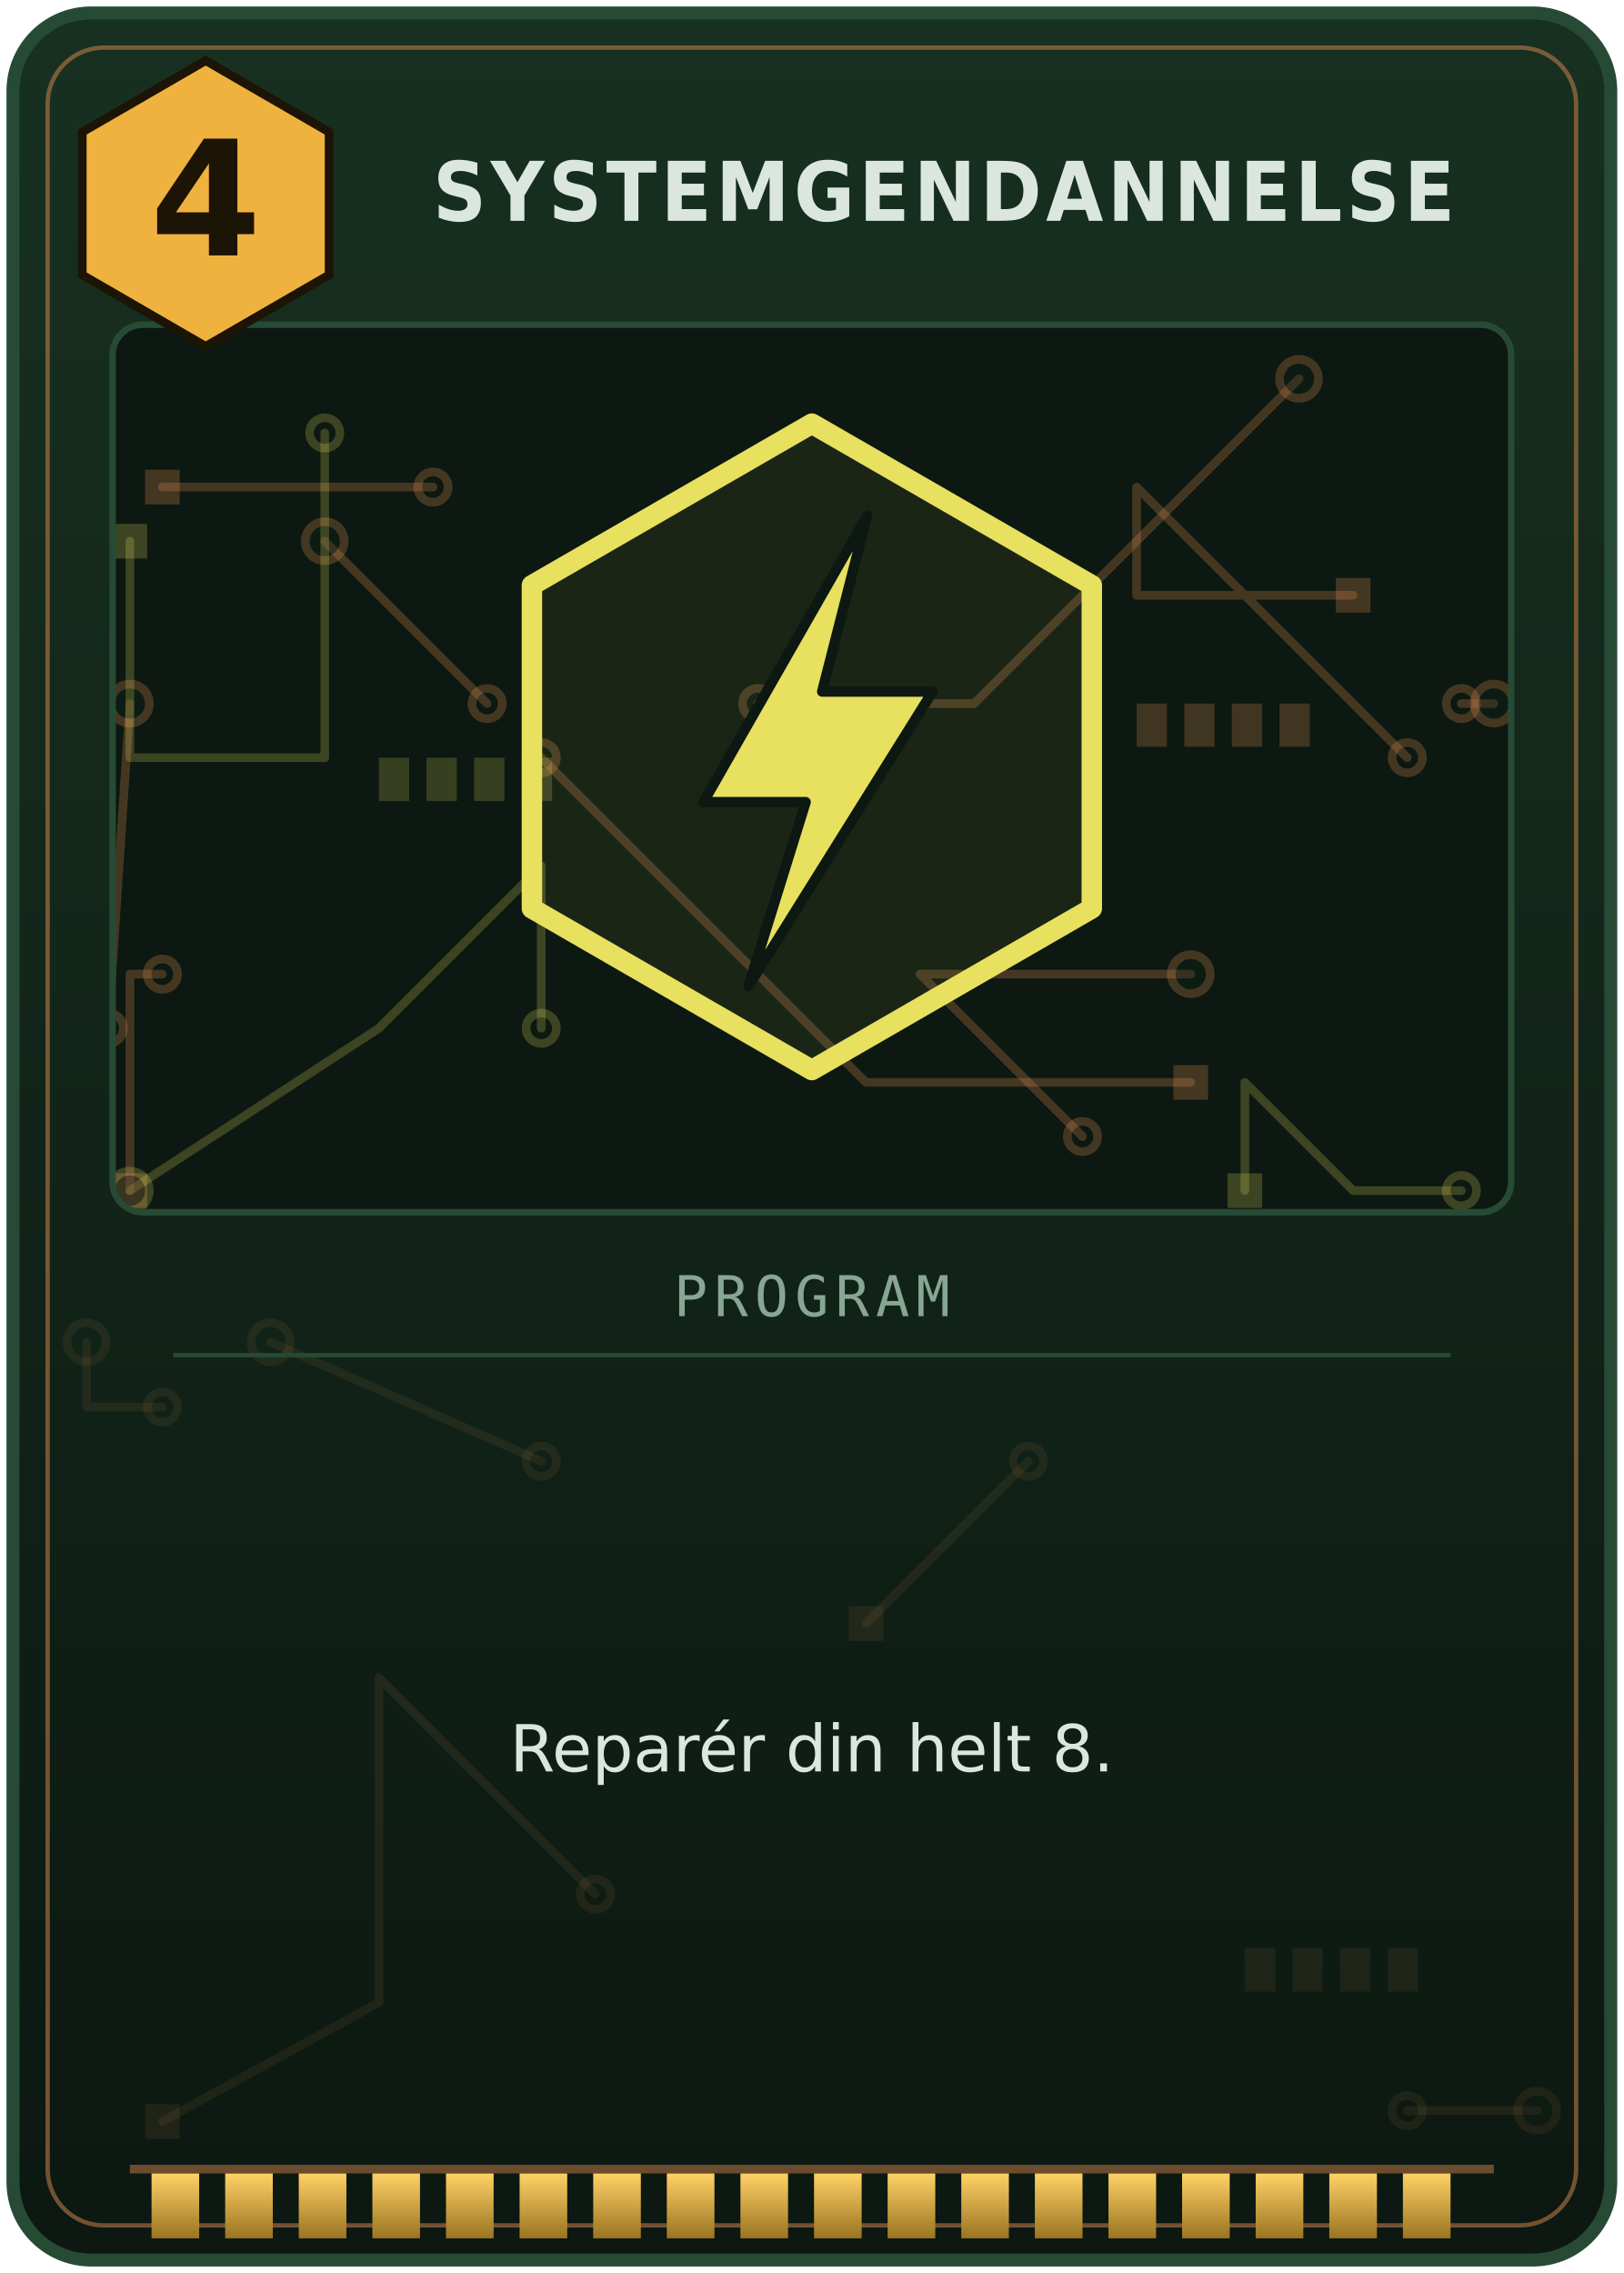
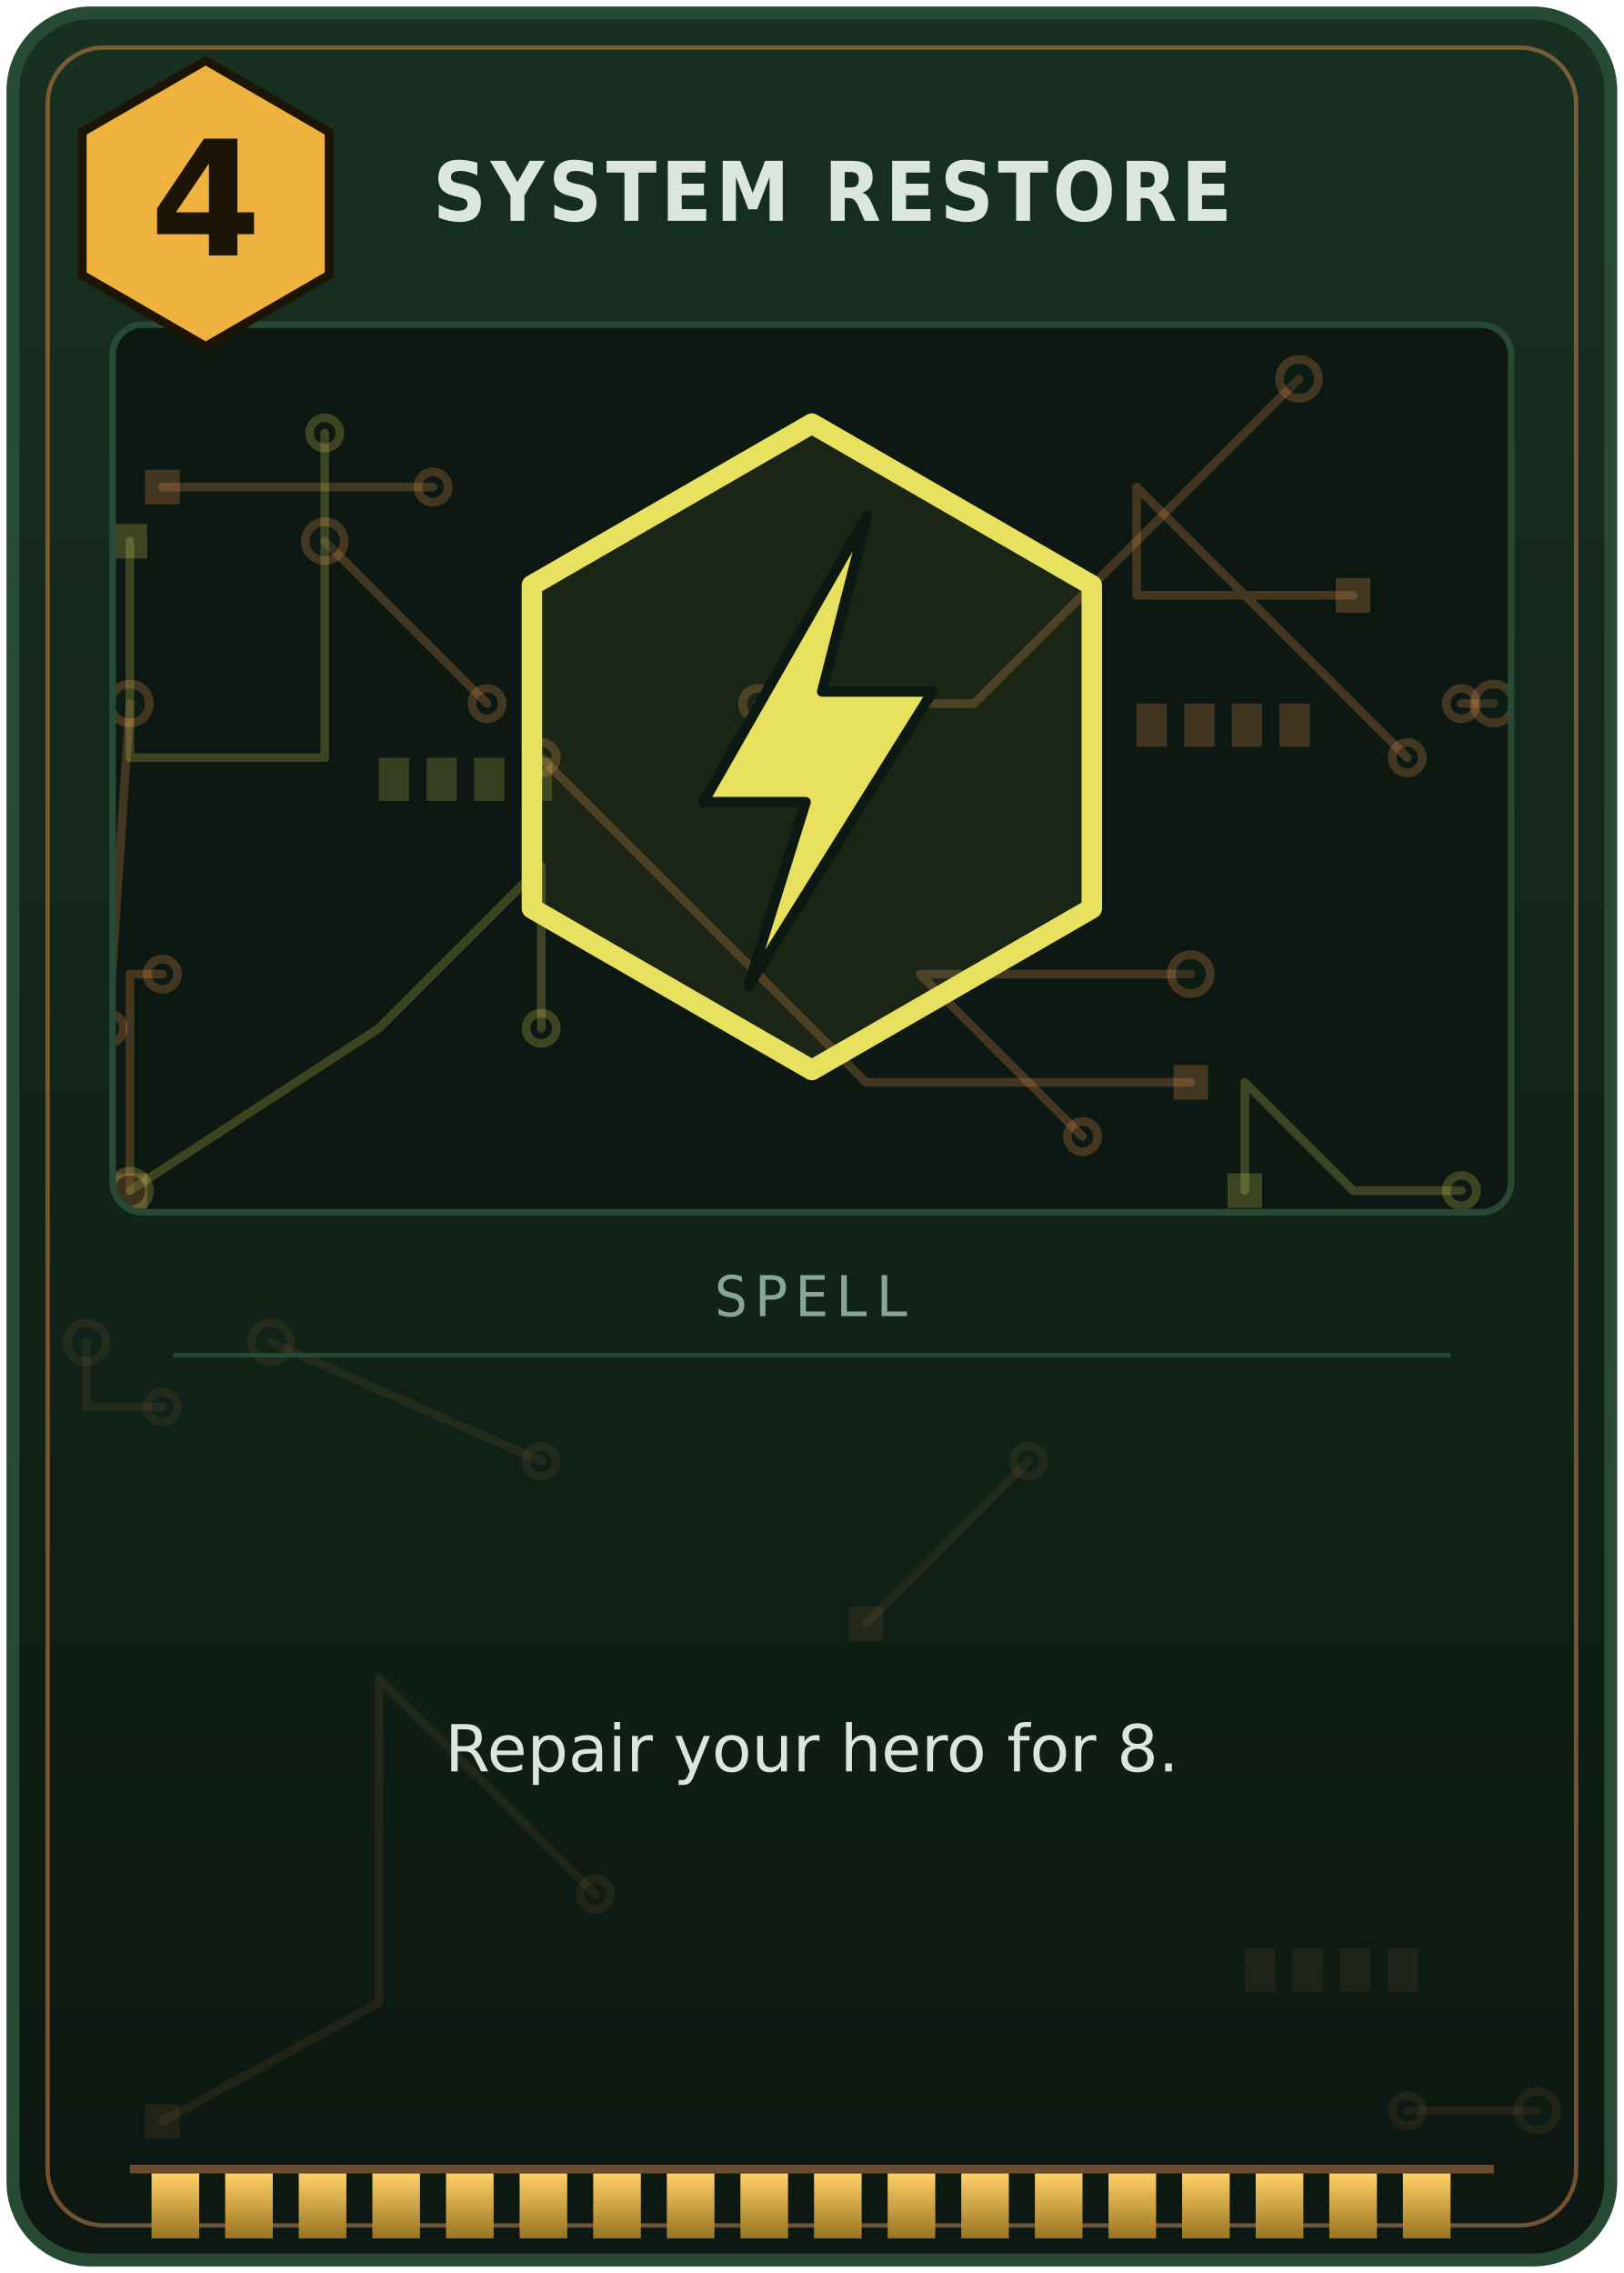
<svg xmlns="http://www.w3.org/2000/svg" width="750" height="1050" viewBox="0 0 750 1050">
  <defs>
    <linearGradient id="bggrad" x1="0" y1="0" x2="0" y2="1">
      <stop offset="0" stop-color="#173021" />
      <stop offset="0.5" stop-color="#122419" />
      <stop offset="1" stop-color="#0c1811" />
    </linearGradient>
    <linearGradient id="guldgrad" x1="0" y1="0" x2="0" y2="1">
      <stop offset="0" stop-color="#ffd166" />
      <stop offset="1" stop-color="#9a7422" />
    </linearGradient>
    <clipPath id="artclip">
      <rect x="52" y="150" width="646" height="410" rx="14" />
    </clipPath>
  </defs>
  <rect x="6" y="6" width="738" height="1038" rx="36" fill="url(#bggrad)" stroke="#274a35" stroke-width="6" />
  <rect x="22" y="22" width="706" height="1006" rx="26" fill="none" stroke="#c9814a" stroke-width="2" opacity="0.55" />
  <circle cx="75" cy="650" r="7" fill="none" stroke="#c9814a" stroke-width="4" opacity="0.1" />
  <path d="M 75 650 L 40 650 L 40 620" fill="none" stroke="#c9814a" stroke-width="4" stroke-linecap="round" stroke-linejoin="round" opacity="0.1" />
  <circle cx="40" cy="620" r="9" fill="#122419" stroke="#c9814a" stroke-width="4" opacity="0.1" />
  <circle cx="475" cy="675" r="7" fill="none" stroke="#c9814a" stroke-width="4" opacity="0.1" />
  <path d="M 475 675 L 400 750" fill="none" stroke="#c9814a" stroke-width="4" stroke-linecap="round" stroke-linejoin="round" opacity="0.1" />
  <rect x="392" y="742" width="16" height="16" fill="#c9814a" opacity="0.1" />
  <circle cx="250" cy="675" r="7" fill="none" stroke="#c9814a" stroke-width="4" opacity="0.1" />
  <path d="M 250 675 L 125 620" fill="none" stroke="#c9814a" stroke-width="4" stroke-linecap="round" stroke-linejoin="round" opacity="0.1" />
  <circle cx="125" cy="620" r="9" fill="#122419" stroke="#c9814a" stroke-width="4" opacity="0.1" />
  <circle cx="275" cy="875" r="7" fill="none" stroke="#c9814a" stroke-width="4" opacity="0.1" />
  <path d="M 275 875 L 175 775 L 175 925 L 75 980" fill="none" stroke="#c9814a" stroke-width="4" stroke-linecap="round" stroke-linejoin="round" opacity="0.1" />
  <rect x="67" y="972" width="16" height="16" fill="#c9814a" opacity="0.1" />
  <circle cx="650" cy="975" r="7" fill="none" stroke="#c9814a" stroke-width="4" opacity="0.1" />
  <path d="M 650 975 L 710 975" fill="none" stroke="#c9814a" stroke-width="4" stroke-linecap="round" stroke-linejoin="round" opacity="0.1" />
  <circle cx="710" cy="975" r="9" fill="#122419" stroke="#c9814a" stroke-width="4" opacity="0.1" />
  <rect x="575" y="900" width="14" height="20" fill="#c9814a" opacity="0.09" />
  <rect x="597" y="900" width="14" height="20" fill="#c9814a" opacity="0.09" />
  <rect x="619" y="900" width="14" height="20" fill="#c9814a" opacity="0.09" />
  <rect x="641" y="900" width="14" height="20" fill="#c9814a" opacity="0.09" />
  <g clip-path="url(#artclip)">
    <rect x="52" y="150" width="646" height="410" fill="#0c1811" />
    <circle cx="250" cy="350" r="7" fill="none" stroke="#c9814a" stroke-width="4" opacity="0.3" />
    <path d="M 250 350 L 400 500 L 550 500" fill="none" stroke="#c9814a" stroke-width="4" stroke-linecap="round" stroke-linejoin="round" opacity="0.3" />
    <rect x="542" y="492" width="16" height="16" fill="#c9814a" opacity="0.3" />
    <circle cx="75" cy="450" r="7" fill="none" stroke="#c9814a" stroke-width="4" opacity="0.3" />
    <path d="M 75 450 L 60 450 L 60 550" fill="none" stroke="#c9814a" stroke-width="4" stroke-linecap="round" stroke-linejoin="round" opacity="0.3" />
    <rect x="52" y="542" width="16" height="16" fill="#c9814a" opacity="0.3" />
    <circle cx="50" cy="475" r="7" fill="none" stroke="#c9814a" stroke-width="4" opacity="0.3" />
    <path d="M 50 475 L 60 325" fill="none" stroke="#c9814a" stroke-width="4" stroke-linecap="round" stroke-linejoin="round" opacity="0.3" />
    <circle cx="60" cy="325" r="9" fill="#122419" stroke="#c9814a" stroke-width="4" opacity="0.3" />
    <circle cx="650" cy="350" r="7" fill="none" stroke="#c9814a" stroke-width="4" opacity="0.3" />
    <path d="M 650 350 L 525 225 L 525 275 L 625 275" fill="none" stroke="#c9814a" stroke-width="4" stroke-linecap="round" stroke-linejoin="round" opacity="0.3" />
    <rect x="617" y="267" width="16" height="16" fill="#c9814a" opacity="0.3" />
    <circle cx="500" cy="525" r="7" fill="none" stroke="#c9814a" stroke-width="4" opacity="0.3" />
    <path d="M 500 525 L 425 450 L 550 450" fill="none" stroke="#c9814a" stroke-width="4" stroke-linecap="round" stroke-linejoin="round" opacity="0.3" />
    <circle cx="550" cy="450" r="9" fill="#122419" stroke="#c9814a" stroke-width="4" opacity="0.3" />
    <circle cx="225" cy="325" r="7" fill="none" stroke="#c9814a" stroke-width="4" opacity="0.3" />
    <path d="M 225 325 L 150 250" fill="none" stroke="#c9814a" stroke-width="4" stroke-linecap="round" stroke-linejoin="round" opacity="0.3" />
    <circle cx="150" cy="250" r="9" fill="#122419" stroke="#c9814a" stroke-width="4" opacity="0.3" />
    <circle cx="350" cy="325" r="7" fill="none" stroke="#c9814a" stroke-width="4" opacity="0.3" />
    <path d="M 350 325 L 450 325 L 525 250 L 600 175" fill="none" stroke="#c9814a" stroke-width="4" stroke-linecap="round" stroke-linejoin="round" opacity="0.3" />
    <circle cx="600" cy="175" r="9" fill="#122419" stroke="#c9814a" stroke-width="4" opacity="0.3" />
    <circle cx="675" cy="325" r="7" fill="none" stroke="#c9814a" stroke-width="4" opacity="0.3" />
    <path d="M 675 325 L 690 325" fill="none" stroke="#c9814a" stroke-width="4" stroke-linecap="round" stroke-linejoin="round" opacity="0.3" />
    <circle cx="690" cy="325" r="9" fill="#122419" stroke="#c9814a" stroke-width="4" opacity="0.3" />
    <circle cx="200" cy="225" r="7" fill="none" stroke="#c9814a" stroke-width="4" opacity="0.3" />
    <path d="M 200 225 L 75 225" fill="none" stroke="#c9814a" stroke-width="4" stroke-linecap="round" stroke-linejoin="round" opacity="0.3" />
    <rect x="67" y="217" width="16" height="16" fill="#c9814a" opacity="0.3" />
    <rect x="525" y="325" width="14" height="20" fill="#c9814a" opacity="0.27" />
    <rect x="547" y="325" width="14" height="20" fill="#c9814a" opacity="0.27" />
    <rect x="569" y="325" width="14" height="20" fill="#c9814a" opacity="0.27" />
    <rect x="591" y="325" width="14" height="20" fill="#c9814a" opacity="0.27" />
    <circle cx="150" cy="200" r="7" fill="none" stroke="#e8e05f" stroke-width="4" opacity="0.22" />
    <path d="M 150 200 L 150 350 L 60 350 L 60 250" fill="none" stroke="#e8e05f" stroke-width="4" stroke-linecap="round" stroke-linejoin="round" opacity="0.22" />
    <rect x="52" y="242" width="16" height="16" fill="#e8e05f" opacity="0.22" />
    <circle cx="675" cy="550" r="7" fill="none" stroke="#e8e05f" stroke-width="4" opacity="0.22" />
    <path d="M 675 550 L 625 550 L 575 500 L 575 550" fill="none" stroke="#e8e05f" stroke-width="4" stroke-linecap="round" stroke-linejoin="round" opacity="0.22" />
    <rect x="567" y="542" width="16" height="16" fill="#e8e05f" opacity="0.22" />
    <circle cx="250" cy="475" r="7" fill="none" stroke="#e8e05f" stroke-width="4" opacity="0.22" />
    <path d="M 250 475 L 250 400 L 175 475 L 60 550" fill="none" stroke="#e8e05f" stroke-width="4" stroke-linecap="round" stroke-linejoin="round" opacity="0.22" />
    <circle cx="60" cy="550" r="9" fill="#122419" stroke="#e8e05f" stroke-width="4" opacity="0.22" />
    <rect x="175" y="350" width="14" height="20" fill="#e8e05f" opacity="0.198" />
    <rect x="197" y="350" width="14" height="20" fill="#e8e05f" opacity="0.198" />
    <rect x="219" y="350" width="14" height="20" fill="#e8e05f" opacity="0.198" />
    <rect x="241" y="350" width="14" height="20" fill="#e8e05f" opacity="0.198" />
    <g transform="translate(375 345) scale(0.945) translate(-375 -345)">
      <polygon points="511.832,266 511.832,424 375,503 238.168,424 238.168,266 375,187" fill="none" stroke="#e8e05f" stroke-width="10" stroke-linejoin="round" />
      <polygon points="511.832,266 511.832,424 375,503 238.168,424 238.168,266 375,187" fill="#e8e05f" opacity="0.07" />
      <path d="M 402 232 L 322 372 L 372 372 L 344 462 L 434 318 L 380 318 Z" fill="#e8e05f" stroke="#0c1811" stroke-width="5" stroke-linejoin="round" />
    </g>
  </g>
  <rect x="52" y="150" width="646" height="410" rx="14" fill="none" stroke="#274a35" stroke-width="3" />
-   <text x="200" y="102" font-family="DejaVu Sans Condensed" font-weight="bold" font-size="38" letter-spacing="2" fill="#dbe7de">SYSTEMGENDANNELSE</text>
+   <text x="200" y="102" font-family="DejaVu Sans Condensed" font-weight="bold" font-size="38" letter-spacing="2" fill="#dbe7de">SYSTEM RESTORE</text>
  <polygon points="95,28 152,61 152,127 95,160 38,127 38,61" fill="#f0b23e" stroke="#1c1405" stroke-width="4" />
  <text x="95" y="118" text-anchor="middle" font-family="DejaVu Sans" font-weight="bold" font-size="74" fill="#1c1405">4</text>
-   <text x="375" y="608" text-anchor="middle" font-family="DejaVu Sans Mono" font-size="26" letter-spacing="3" fill="#87a693">PROGRAM</text>
+   <text x="375" y="608" text-anchor="middle" font-family="DejaVu Sans Mono" font-size="26" letter-spacing="3" fill="#87a693">SPELL</text>
  <line x1="80" y1="626" x2="670" y2="626" stroke="#274a35" stroke-width="2" />
-   <text x="375" y="818.3" text-anchor="middle" font-family="DejaVu Sans" font-size="30" fill="#dbe7de">Reparér din helt 8.</text>
+   <text x="375" y="818.3" text-anchor="middle" font-family="DejaVu Sans" font-size="30" fill="#dbe7de">Repair your hero for 8.</text>
  <rect x="70" y="1004" width="22" height="30" fill="url(#guldgrad)" />
  <rect x="104" y="1004" width="22" height="30" fill="url(#guldgrad)" />
  <rect x="138" y="1004" width="22" height="30" fill="url(#guldgrad)" />
  <rect x="172" y="1004" width="22" height="30" fill="url(#guldgrad)" />
  <rect x="206" y="1004" width="22" height="30" fill="url(#guldgrad)" />
  <rect x="240" y="1004" width="22" height="30" fill="url(#guldgrad)" />
  <rect x="274" y="1004" width="22" height="30" fill="url(#guldgrad)" />
  <rect x="308" y="1004" width="22" height="30" fill="url(#guldgrad)" />
  <rect x="342" y="1004" width="22" height="30" fill="url(#guldgrad)" />
  <rect x="376" y="1004" width="22" height="30" fill="url(#guldgrad)" />
  <rect x="410" y="1004" width="22" height="30" fill="url(#guldgrad)" />
  <rect x="444" y="1004" width="22" height="30" fill="url(#guldgrad)" />
  <rect x="478" y="1004" width="22" height="30" fill="url(#guldgrad)" />
  <rect x="512" y="1004" width="22" height="30" fill="url(#guldgrad)" />
  <rect x="546" y="1004" width="22" height="30" fill="url(#guldgrad)" />
  <rect x="580" y="1004" width="22" height="30" fill="url(#guldgrad)" />
  <rect x="614" y="1004" width="22" height="30" fill="url(#guldgrad)" />
  <rect x="648" y="1004" width="22" height="30" fill="url(#guldgrad)" />
  <rect x="60" y="1000" width="630" height="4" fill="#c9814a" opacity="0.5" />
</svg>
